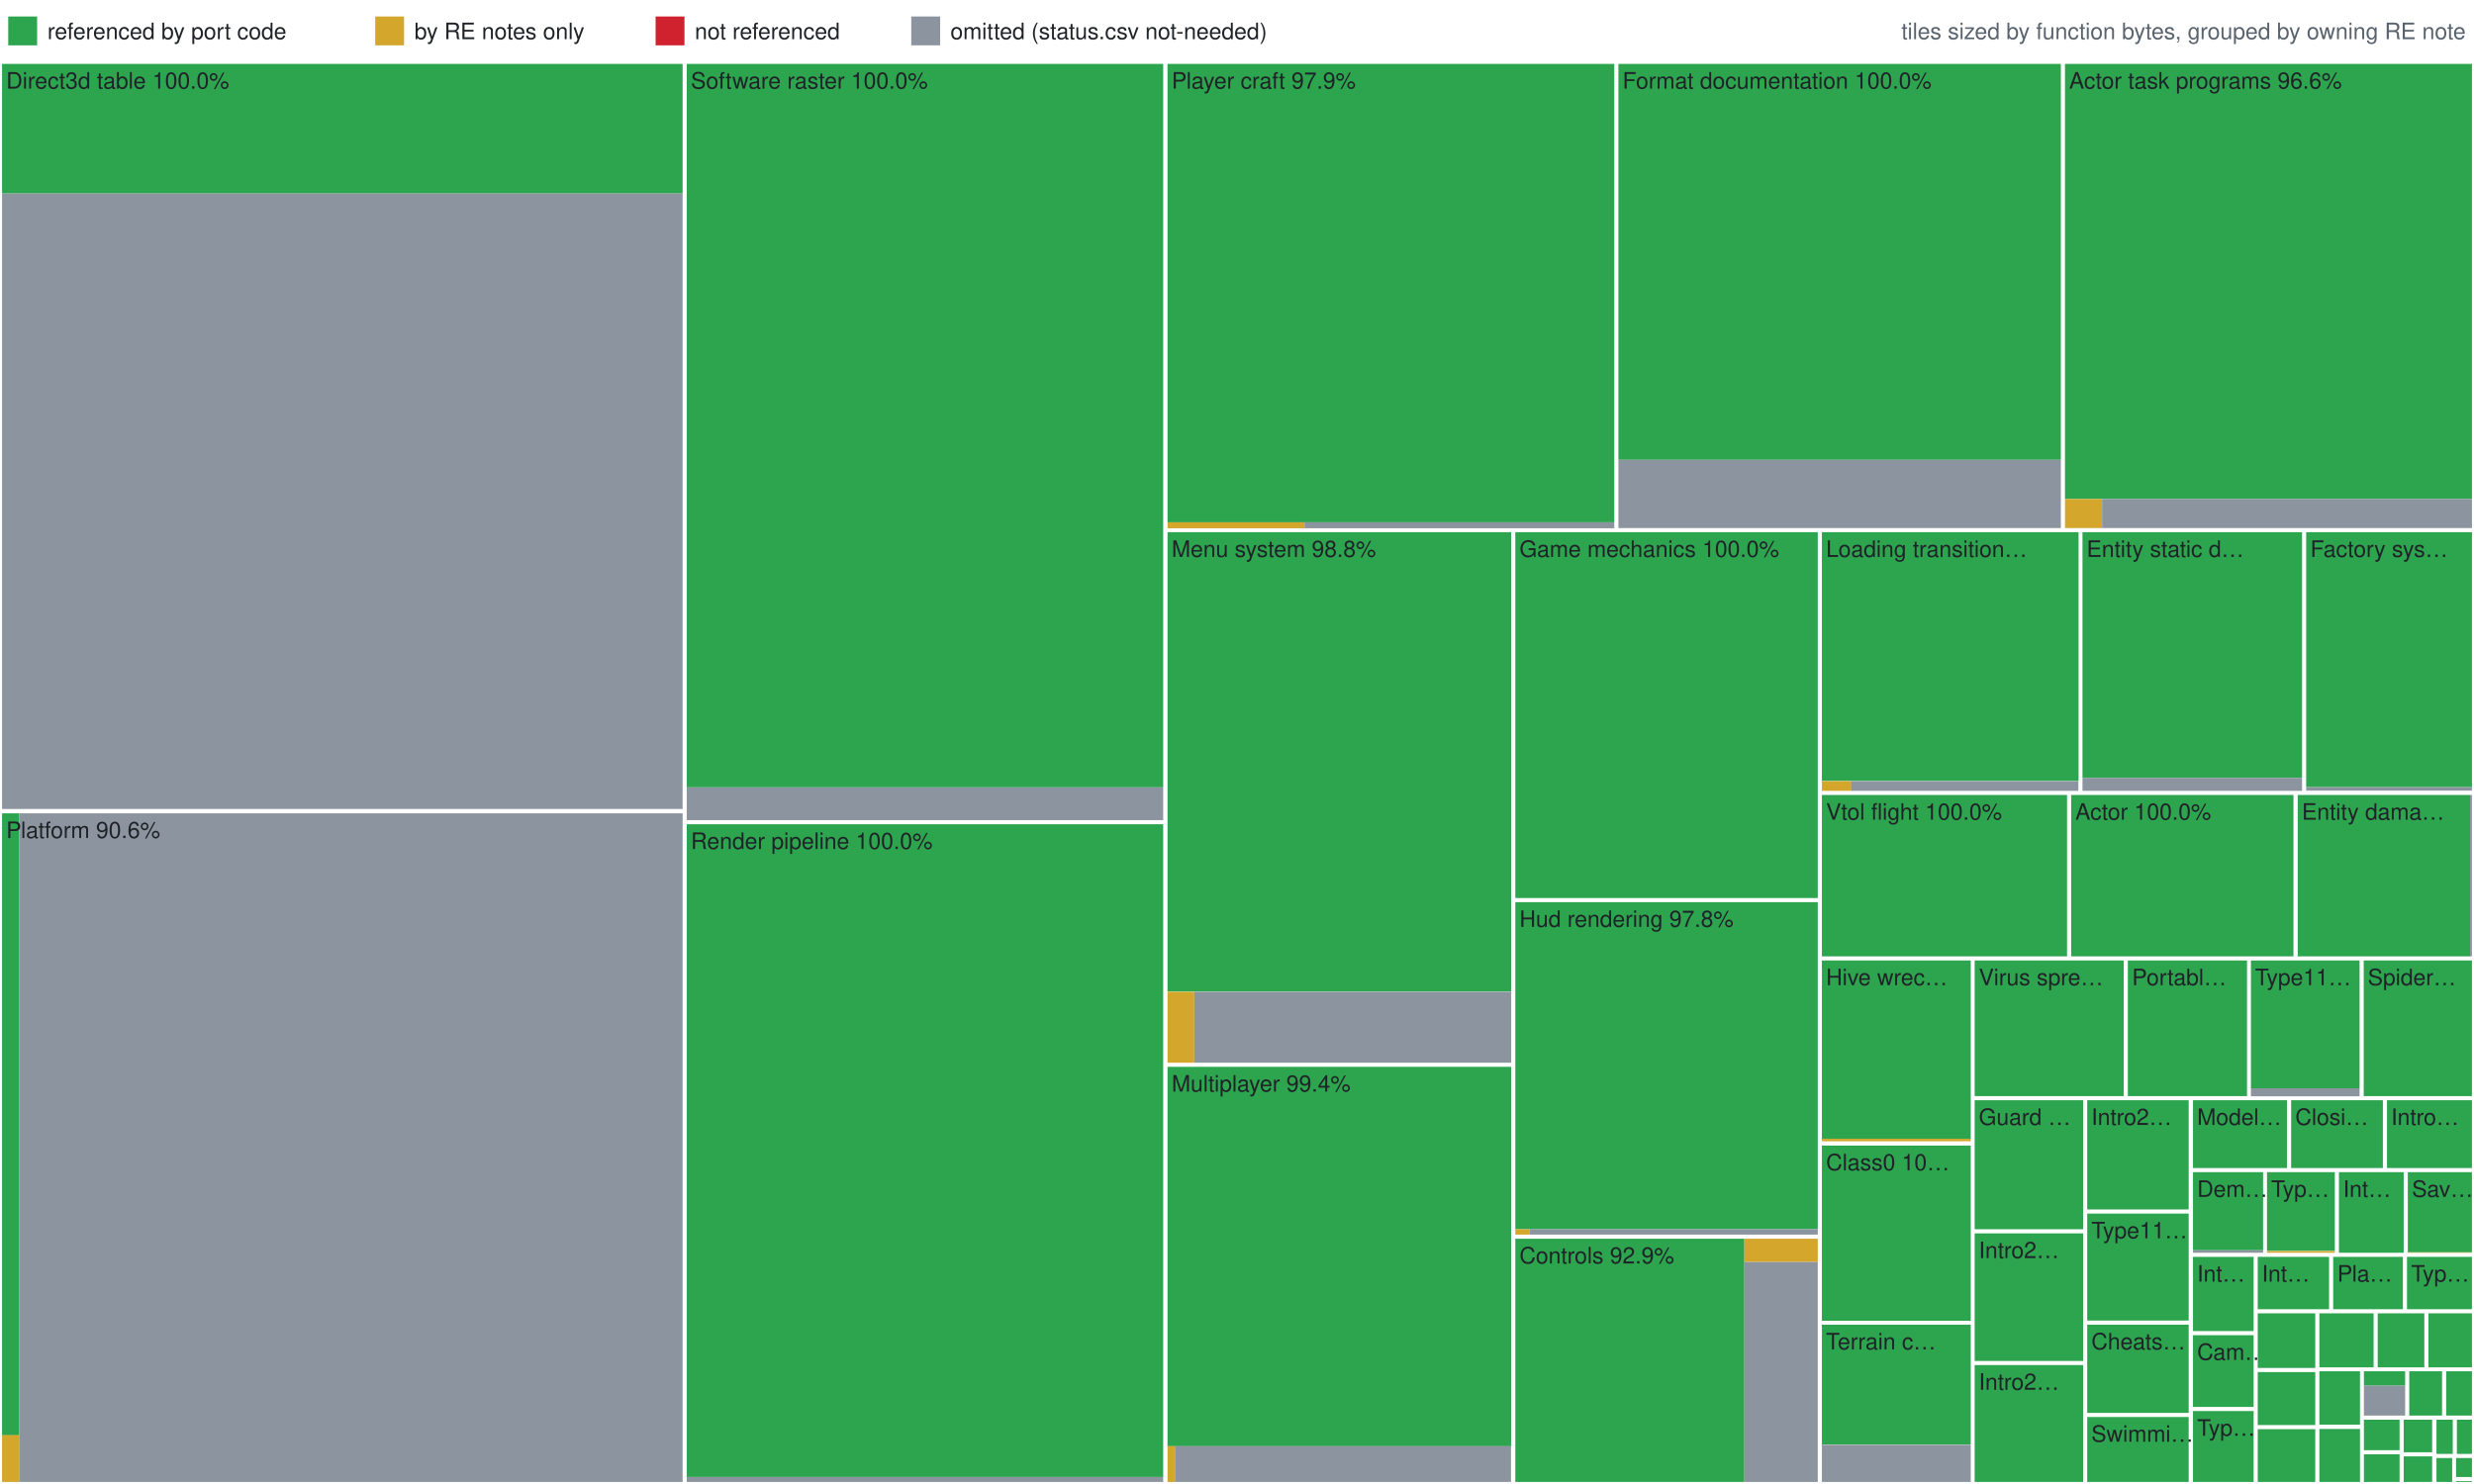
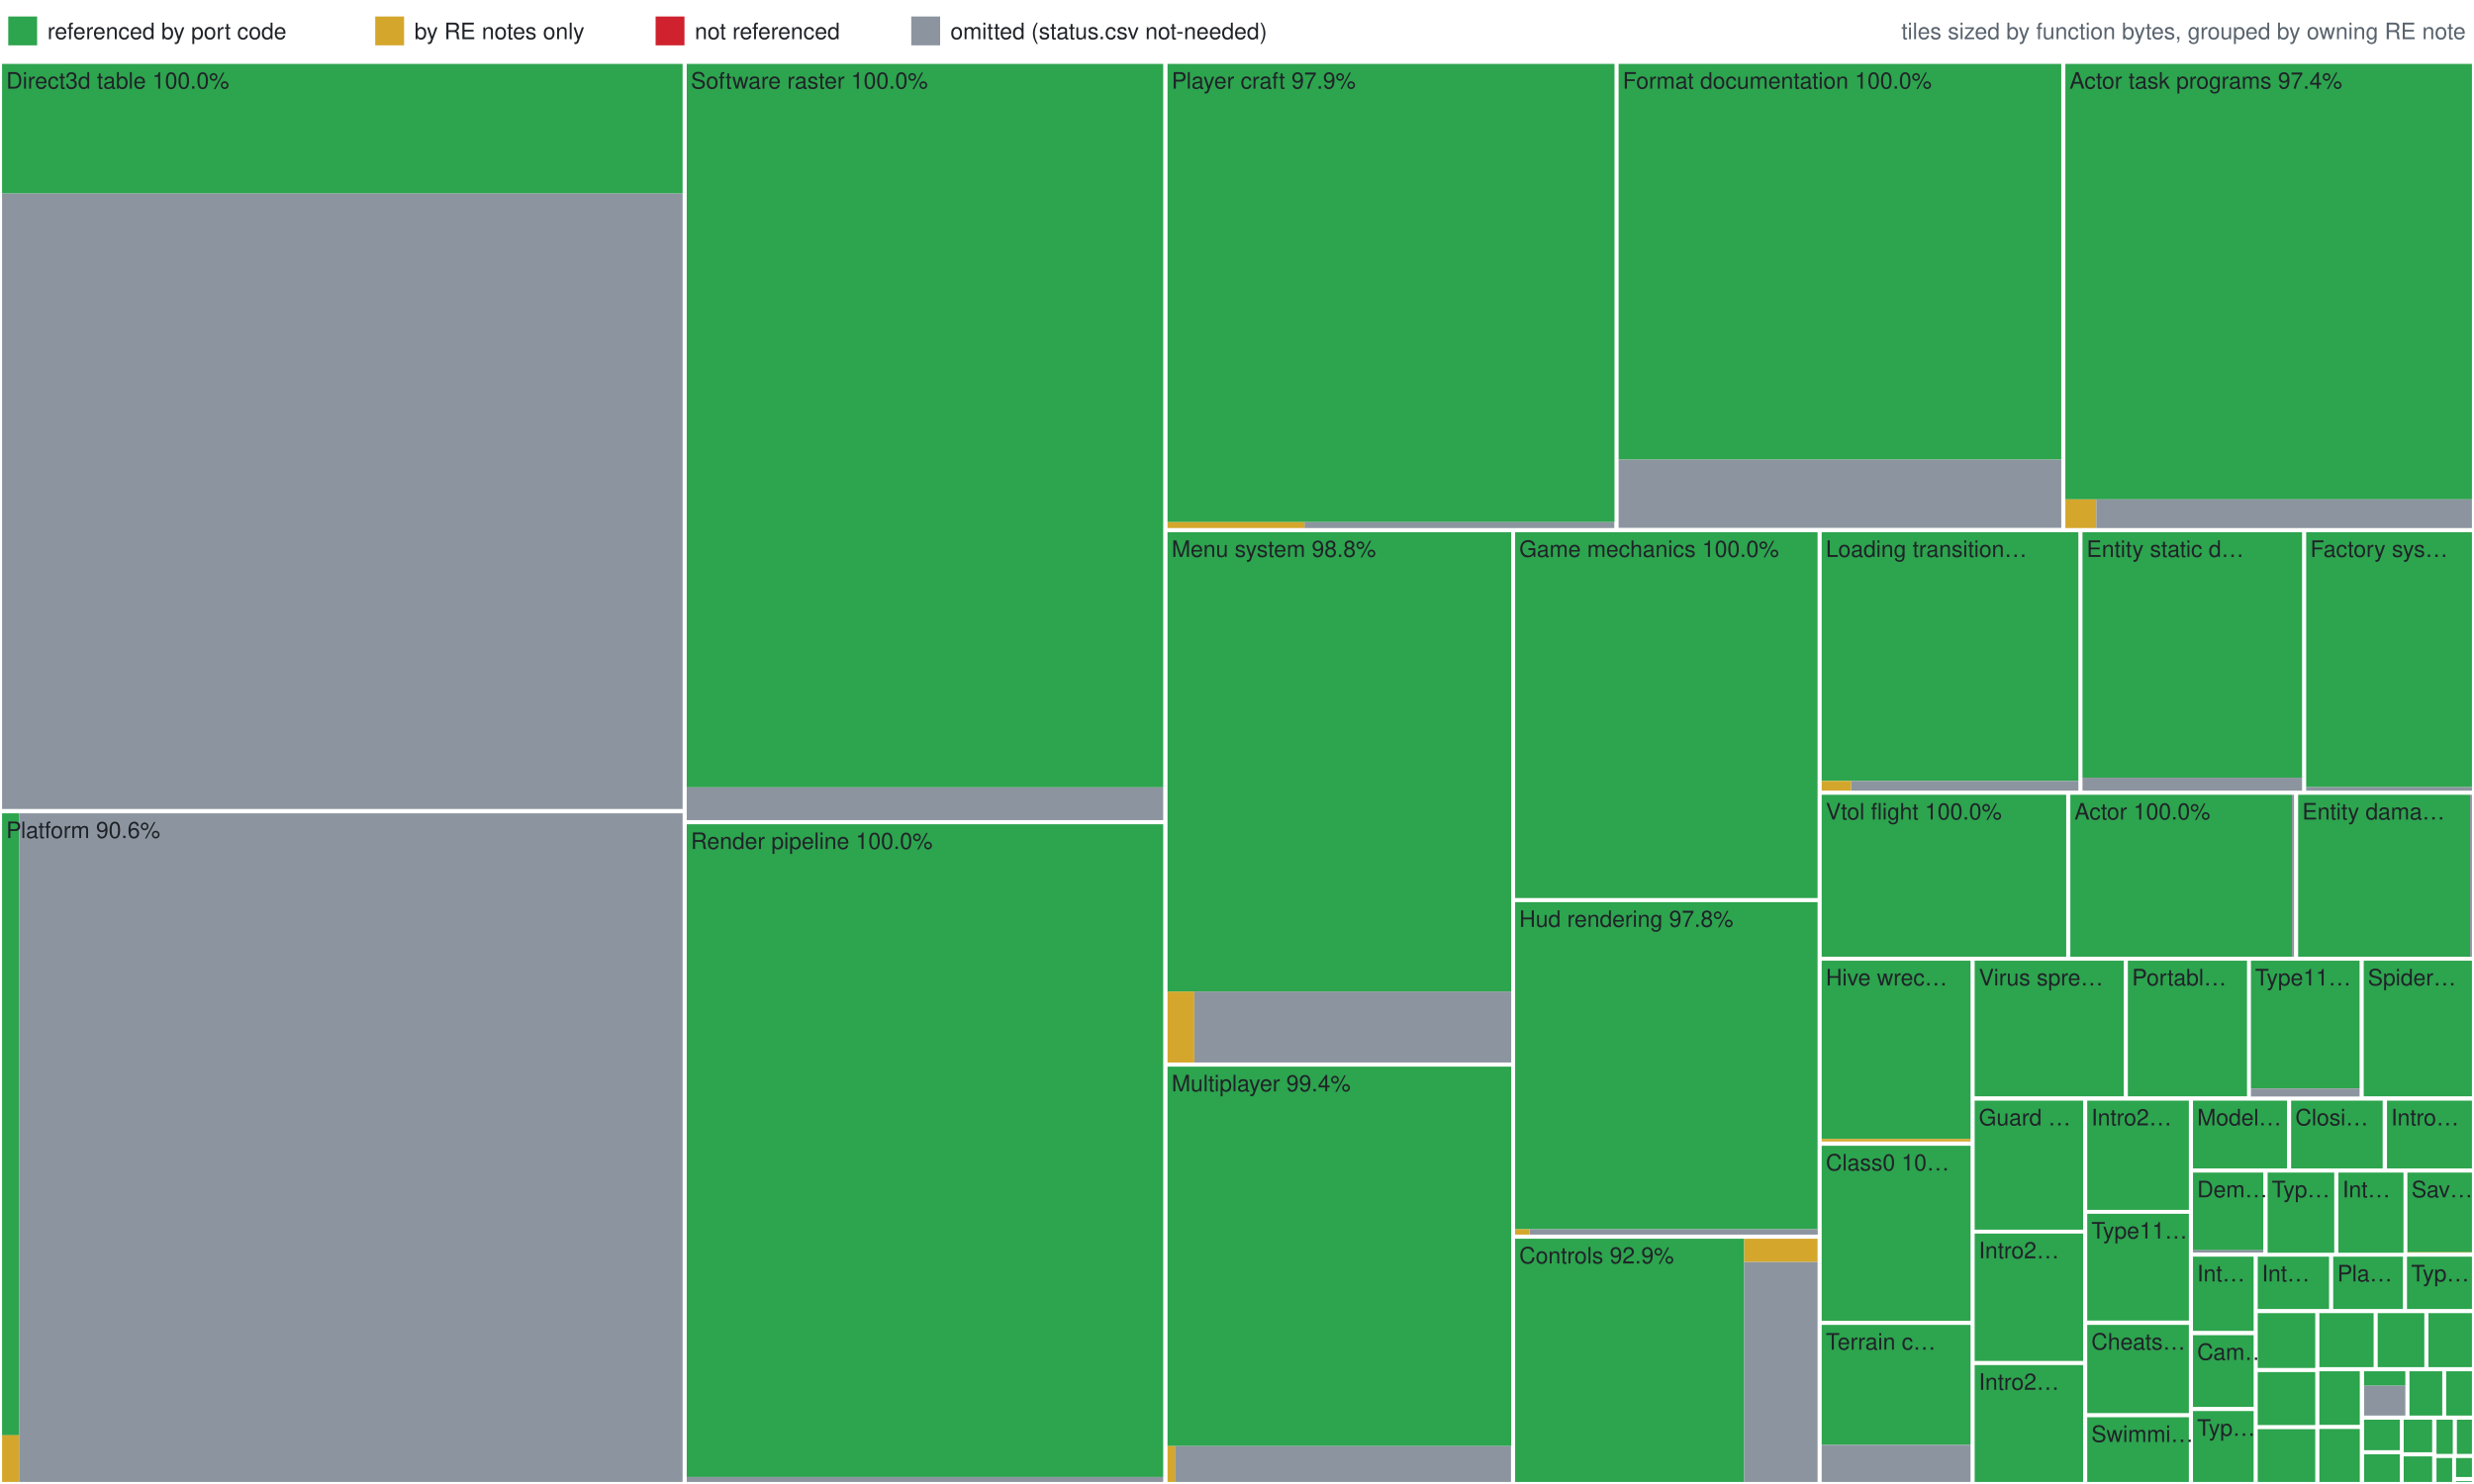
<svg xmlns="http://www.w3.org/2000/svg" width="1200" height="720" viewBox="0 0 1200 720" font-family="Segoe UI, Helvetica, Arial, sans-serif" font-size="11">
  <rect width="1200" height="720" fill="#ffffff" />
  <rect x="4" y="8" width="14" height="14" fill="#2da44e" />
  <text x="23" y="19" fill="#1f2328">referenced by port code</text>
  <rect x="182" y="8" width="14" height="14" fill="#d4a72c" />
  <text x="201" y="19" fill="#1f2328">by RE notes only</text>
  <rect x="318" y="8" width="14" height="14" fill="#cf222e" />
  <text x="337" y="19" fill="#1f2328">not referenced</text>
  <rect x="442" y="8" width="14" height="14" fill="#8c959f" />
  <text x="461" y="19" fill="#1f2328">omitted (status.csv not-needed)</text>
  <text x="1196" y="19" fill="#59636e" text-anchor="end">tiles sized by function bytes, grouped by owning RE note</text>
  <g>
    <rect x="1" y="31" width="330.1" height="62.9" fill="#2da44e" />
    <rect x="1" y="93.9" width="330.1" height="298.6" fill="#8c959f" />
    <text x="3" y="43" fill="#1f2328">Direct3d table 100.0%</text>
  </g>
  <g>
    <rect x="1" y="394.6" width="8.3" height="301.8" fill="#2da44e" />
    <rect x="1" y="696.3" width="8.3" height="22.7" fill="#d4a72c" />
    <rect x="9.3" y="394.6" width="321.8" height="324.4" fill="#8c959f" />
    <text x="3" y="406.6" fill="#1f2328">Platform 90.6%</text>
  </g>
  <g>
    <rect x="333.1" y="31" width="231.1" height="351" fill="#2da44e" />
    <rect x="333.1" y="382" width="231.1" height="15.9" fill="#8c959f" />
    <text x="335.1" y="43" fill="#1f2328">Software raster 100.0%</text>
  </g>
  <g>
    <rect x="333.1" y="399.9" width="231.1" height="316.7" fill="#2da44e" />
    <rect x="333.1" y="716.6" width="231.1" height="2.4" fill="#8c959f" />
    <text x="335.1" y="411.9" fill="#1f2328">Render pipeline 100.0%</text>
  </g>
  <g>
-     <rect x="566.3" y="31" width="216.7" height="222.4" fill="#2da44e" />
-     <rect x="566.3" y="253.4" width="66.6" height="2.9" fill="#d4a72c" />
-     <rect x="632.8" y="253.4" width="150.2" height="2.9" fill="#8c959f" />
+     <rect x="566.3" y="31" width="216.8" height="222.3" fill="#2da44e" />
+     <rect x="566.3" y="253.3" width="66.6" height="2.9" fill="#d4a72c" />
+     <rect x="632.8" y="253.3" width="150.2" height="2.9" fill="#8c959f" />
    <text x="568.3" y="43" fill="#1f2328">Player craft 97.9%</text>
  </g>
  <g>
-     <rect x="785" y="31" width="214.6" height="192.1" fill="#2da44e" />
-     <rect x="785" y="223.1" width="214.6" height="33.1" fill="#8c959f" />
-     <text x="787" y="43" fill="#1f2328">Format documentation 100.0%</text>
-   </g>
-   <g>
-     <rect x="1001.6" y="31" width="197.4" height="211.1" fill="#2da44e" />
-     <rect x="1001.6" y="242.1" width="18" height="14.1" fill="#d4a72c" />
-     <rect x="1019.6" y="242.1" width="179.4" height="14.1" fill="#8c959f" />
-     <text x="1003.6" y="43" fill="#1f2328">Actor task programs 96.6%</text>
-   </g>
-   <g>
-     <rect x="566.3" y="258.2" width="166.7" height="222.9" fill="#2da44e" />
-     <rect x="566.3" y="481.2" width="13" height="34.4" fill="#d4a72c" />
-     <rect x="579.3" y="481.2" width="153.7" height="34.4" fill="#8c959f" />
+     <rect x="785.1" y="31" width="214.7" height="192" fill="#2da44e" />
+     <rect x="785.1" y="223" width="214.7" height="33.1" fill="#8c959f" />
+     <text x="787.1" y="43" fill="#1f2328">Format documentation 100.0%</text>
+   </g>
+   <g>
+     <rect x="1001.8" y="31" width="197.2" height="211.3" fill="#2da44e" />
+     <rect x="1001.8" y="242.3" width="15" height="13.9" fill="#d4a72c" />
+     <rect x="1016.8" y="242.3" width="182.2" height="13.9" fill="#8c959f" />
+     <text x="1003.8" y="43" fill="#1f2328">Actor task programs 97.4%</text>
+   </g>
+   <g>
+     <rect x="566.3" y="258.2" width="166.7" height="223" fill="#2da44e" />
+     <rect x="566.3" y="481.1" width="13" height="34.4" fill="#d4a72c" />
+     <rect x="579.3" y="481.1" width="153.7" height="34.4" fill="#8c959f" />
    <text x="568.3" y="270.2" fill="#1f2328">Menu system 98.8%</text>
  </g>
  <g>
-     <rect x="566.3" y="517.6" width="166.7" height="184.1" fill="#2da44e" />
+     <rect x="566.3" y="517.5" width="166.7" height="184.1" fill="#2da44e" />
    <rect x="566.3" y="701.6" width="3.8" height="17.4" fill="#d4a72c" />
    <rect x="570" y="701.6" width="162.9" height="17.4" fill="#8c959f" />
-     <text x="568.3" y="529.6" fill="#1f2328">Multiplayer 99.4%</text>
-   </g>
-   <g>
-     <rect x="735" y="258.2" width="146.7" height="177.5" fill="#2da44e" />
-     <text x="737" y="270.2" fill="#1f2328">Game mechanics 100.0%</text>
-   </g>
-   <g>
-     <rect x="735" y="437.7" width="146.7" height="158.7" fill="#2da44e" />
-     <rect x="735" y="596.4" width="6.8" height="2.6" fill="#d4a72c" />
+     <text x="568.3" y="529.5" fill="#1f2328">Multiplayer 99.4%</text>
+   </g>
+   <g>
+     <rect x="734.9" y="258.2" width="146.7" height="177.5" fill="#2da44e" />
+     <text x="736.9" y="270.2" fill="#1f2328">Game mechanics 100.0%</text>
+   </g>
+   <g>
+     <rect x="734.9" y="437.7" width="146.7" height="158.7" fill="#2da44e" />
+     <rect x="734.9" y="596.4" width="6.8" height="2.6" fill="#d4a72c" />
    <rect x="741.8" y="596.4" width="139.9" height="2.6" fill="#8c959f" />
-     <text x="737" y="449.7" fill="#1f2328">Hud rendering 97.8%</text>
-   </g>
-   <g>
-     <rect x="735" y="601" width="111.1" height="118" fill="#2da44e" />
-     <rect x="846.1" y="601" width="35.6" height="11.3" fill="#d4a72c" />
-     <rect x="846.1" y="612.3" width="35.6" height="106.7" fill="#8c959f" />
-     <text x="737" y="613" fill="#1f2328">Controls 92.9%</text>
-   </g>
-   <g>
-     <rect x="883.7" y="258.2" width="124.5" height="120.7" fill="#2da44e" />
-     <rect x="883.7" y="379" width="14.3" height="4.7" fill="#d4a72c" />
-     <rect x="897.9" y="379" width="110.2" height="4.7" fill="#8c959f" />
-     <text x="885.7" y="270.2" fill="#1f2328">Loading transition…</text>
+     <text x="736.9" y="449.7" fill="#1f2328">Hud rendering 97.8%</text>
+   </g>
+   <g>
+     <rect x="734.9" y="601" width="111.1" height="118" fill="#2da44e" />
+     <rect x="846" y="601" width="35.6" height="11.3" fill="#d4a72c" />
+     <rect x="846" y="612.3" width="35.6" height="106.7" fill="#8c959f" />
+     <text x="736.9" y="613" fill="#1f2328">Controls 92.9%</text>
+   </g>
+   <g>
+     <rect x="883.6" y="258.2" width="124.5" height="120.7" fill="#2da44e" />
+     <rect x="883.6" y="378.9" width="14.3" height="4.7" fill="#d4a72c" />
+     <rect x="897.9" y="378.9" width="110.2" height="4.7" fill="#8c959f" />
+     <text x="885.6" y="270.2" fill="#1f2328">Loading transition…</text>
  </g>
  <g>
    <rect x="1010.1" y="258.2" width="106.5" height="119.2" fill="#2da44e" />
-     <rect x="1010.1" y="377.4" width="106.5" height="6.3" fill="#8c959f" />
+     <rect x="1010.1" y="377.3" width="106.5" height="6.3" fill="#8c959f" />
    <text x="1012.1" y="270.2" fill="#1f2328">Entity static d…</text>
  </g>
  <g>
    <rect x="1118.6" y="258.2" width="80.4" height="123.7" fill="#2da44e" />
    <rect x="1118.6" y="381.9" width="80.4" height="1.7" fill="#8c959f" />
    <text x="1120.6" y="270.2" fill="#1f2328">Factory sys…</text>
  </g>
  <g>
-     <rect x="883.7" y="385.7" width="118.9" height="78.3" fill="#2da44e" />
-     <text x="885.7" y="397.7" fill="#1f2328">Vtol flight 100.0%</text>
-   </g>
-   <g>
-     <rect x="1004.6" y="385.7" width="107.8" height="78.3" fill="#2da44e" />
-     <rect x="1112.4" y="385.7" width="0.1" height="78.3" fill="#8c959f" />
-     <text x="1006.6" y="397.7" fill="#1f2328">Actor 100.0%</text>
-   </g>
-   <g>
-     <rect x="1114.5" y="385.7" width="83.7" height="78.3" fill="#2da44e" />
-     <rect x="1198.1" y="385.7" width="0.9" height="78.3" fill="#8c959f" />
-     <text x="1116.5" y="397.7" fill="#1f2328">Entity dama…</text>
-   </g>
-   <g>
-     <rect x="883.7" y="466" width="72.2" height="86.5" fill="#2da44e" />
-     <rect x="883.7" y="552.5" width="72.2" height="1.2" fill="#d4a72c" />
-     <text x="885.7" y="478" fill="#1f2328">Hive wrec…</text>
-   </g>
-   <g>
-     <rect x="883.7" y="555.8" width="72.2" height="85" fill="#2da44e" />
-     <text x="885.7" y="567.8" fill="#1f2328">Class0 10…</text>
-   </g>
-   <g>
-     <rect x="883.7" y="642.7" width="72.2" height="58.2" fill="#2da44e" />
-     <rect x="883.7" y="701" width="72.2" height="18" fill="#8c959f" />
-     <text x="885.7" y="654.7" fill="#1f2328">Terrain c…</text>
-   </g>
-   <g>
-     <rect x="957.8" y="466" width="72.3" height="65.8" fill="#2da44e" />
-     <text x="959.8" y="478" fill="#1f2328">Virus spre…</text>
-   </g>
-   <g>
-     <rect x="1032.1" y="466" width="57.8" height="65.8" fill="#2da44e" />
-     <text x="1034.1" y="478" fill="#1f2328">Portabl…</text>
-   </g>
-   <g>
-     <rect x="1091.8" y="466" width="52.7" height="62" fill="#2da44e" />
-     <rect x="1091.8" y="528" width="52.7" height="3.9" fill="#8c959f" />
-     <text x="1093.8" y="478" fill="#1f2328">Type11…</text>
-   </g>
-   <g>
-     <rect x="1146.5" y="466" width="52.5" height="65.8" fill="#2da44e" />
-     <text x="1148.5" y="478" fill="#1f2328">Spider…</text>
-   </g>
-   <g>
-     <rect x="957.8" y="533.8" width="52.6" height="62.6" fill="#2da44e" />
-     <text x="959.8" y="545.8" fill="#1f2328">Guard …</text>
-   </g>
-   <g>
-     <rect x="957.8" y="598.4" width="52.6" height="61.9" fill="#2da44e" />
-     <text x="959.8" y="610.4" fill="#1f2328">Intro2…</text>
+     <rect x="883.6" y="385.6" width="118.6" height="78.6" fill="#2da44e" />
+     <text x="885.6" y="397.6" fill="#1f2328">Vtol flight 100.0%</text>
+   </g>
+   <g>
+     <rect x="1004.2" y="385.6" width="107.5" height="78.6" fill="#2da44e" />
+     <rect x="1111.7" y="385.6" width="1" height="78.6" fill="#8c959f" />
+     <text x="1006.2" y="397.6" fill="#1f2328">Actor 100.0%</text>
+   </g>
+   <g>
+     <rect x="1114.7" y="385.6" width="83.4" height="78.6" fill="#2da44e" />
+     <rect x="1198.1" y="385.6" width="0.9" height="78.6" fill="#8c959f" />
+     <text x="1116.7" y="397.6" fill="#1f2328">Entity dama…</text>
+   </g>
+   <g>
+     <rect x="883.6" y="466.1" width="72.2" height="86.5" fill="#2da44e" />
+     <rect x="883.6" y="552.6" width="72.2" height="1.2" fill="#d4a72c" />
+     <text x="885.6" y="478.1" fill="#1f2328">Hive wrec…</text>
+   </g>
+   <g>
+     <rect x="883.6" y="555.9" width="72.2" height="84.9" fill="#2da44e" />
+     <text x="885.6" y="567.9" fill="#1f2328">Class0 10…</text>
+   </g>
+   <g>
+     <rect x="883.6" y="642.8" width="72.2" height="58.2" fill="#2da44e" />
+     <rect x="883.6" y="701" width="72.2" height="18" fill="#8c959f" />
+     <text x="885.6" y="654.8" fill="#1f2328">Terrain c…</text>
+   </g>
+   <g>
+     <rect x="957.8" y="466.1" width="72.3" height="65.8" fill="#2da44e" />
+     <text x="959.8" y="478.1" fill="#1f2328">Virus spre…</text>
+   </g>
+   <g>
+     <rect x="1032.1" y="466.1" width="57.8" height="65.8" fill="#2da44e" />
+     <text x="1034.1" y="478.1" fill="#1f2328">Portabl…</text>
+   </g>
+   <g>
+     <rect x="1091.8" y="466.1" width="52.7" height="62" fill="#2da44e" />
+     <rect x="1091.8" y="528.1" width="52.7" height="3.9" fill="#8c959f" />
+     <text x="1093.8" y="478.1" fill="#1f2328">Type11…</text>
+   </g>
+   <g>
+     <rect x="1146.5" y="466.1" width="52.5" height="65.8" fill="#2da44e" />
+     <text x="1148.5" y="478.1" fill="#1f2328">Spider…</text>
+   </g>
+   <g>
+     <rect x="957.8" y="534" width="52.6" height="62.6" fill="#2da44e" />
+     <text x="959.8" y="546" fill="#1f2328">Guard …</text>
+   </g>
+   <g>
+     <rect x="957.8" y="598.5" width="52.6" height="61.8" fill="#2da44e" />
+     <text x="959.8" y="610.5" fill="#1f2328">Intro2…</text>
  </g>
  <g>
    <rect x="957.8" y="662.3" width="52.6" height="56.7" fill="#2da44e" />
    <text x="959.8" y="674.3" fill="#1f2328">Intro2…</text>
  </g>
  <g>
-     <rect x="1012.4" y="533.8" width="49.2" height="53" fill="#2da44e" />
-     <text x="1014.4" y="545.8" fill="#1f2328">Intro2…</text>
-   </g>
-   <g>
-     <rect x="1012.4" y="588.8" width="49.2" height="51.9" fill="#2da44e" />
-     <text x="1014.4" y="600.8" fill="#1f2328">Type11…</text>
-   </g>
-   <g>
-     <rect x="1012.4" y="642.7" width="49.2" height="42.8" fill="#2da44e" />
-     <text x="1014.4" y="654.7" fill="#1f2328">Cheats…</text>
-   </g>
-   <g>
-     <rect x="1012.4" y="687.5" width="49.2" height="31.5" fill="#2da44e" />
-     <text x="1014.4" y="699.5" fill="#1f2328">Swimmi…</text>
-   </g>
-   <g>
-     <rect x="1063.7" y="533.8" width="45.6" height="32.9" fill="#2da44e" />
-     <text x="1065.7" y="545.8" fill="#1f2328">Model…</text>
-   </g>
-   <g>
-     <rect x="1111.3" y="533.8" width="44.5" height="32.9" fill="#2da44e" />
-     <text x="1113.3" y="545.8" fill="#1f2328">Closi…</text>
-   </g>
-   <g>
-     <rect x="1157.8" y="533.8" width="41.2" height="32.9" fill="#2da44e" />
-     <text x="1159.8" y="545.8" fill="#1f2328">Intro…</text>
-   </g>
-   <g>
-     <rect x="1063.7" y="568.7" width="34" height="37.9" fill="#2da44e" />
-     <rect x="1063.7" y="606.6" width="34" height="1.2" fill="#8c959f" />
-     <text x="1065.7" y="580.7" fill="#1f2328">Dem…</text>
-   </g>
-   <g>
-     <rect x="1099.6" y="568.7" width="32.9" height="38.2" fill="#2da44e" />
-     <rect x="1099.6" y="607" width="32.9" height="0.8" fill="#d4a72c" />
-     <text x="1101.6" y="580.7" fill="#1f2328">Typ…</text>
-   </g>
-   <g>
-     <rect x="1134.5" y="568.7" width="31.4" height="39.1" fill="#2da44e" />
-     <text x="1136.5" y="580.7" fill="#1f2328">Int…</text>
-   </g>
-   <g>
-     <rect x="1167.9" y="568.7" width="31.1" height="38.9" fill="#2da44e" />
-     <rect x="1167.9" y="607.6" width="31.1" height="0.2" fill="#d4a72c" />
-     <text x="1169.9" y="580.7" fill="#1f2328">Sav…</text>
-   </g>
-   <g>
-     <rect x="1063.7" y="609.8" width="29.4" height="36" fill="#2da44e" />
-     <text x="1065.7" y="621.8" fill="#1f2328">Int…</text>
+     <rect x="1012.4" y="534" width="49.3" height="53" fill="#2da44e" />
+     <text x="1014.4" y="546" fill="#1f2328">Intro2…</text>
+   </g>
+   <g>
+     <rect x="1012.4" y="588.9" width="49.3" height="51.8" fill="#2da44e" />
+     <text x="1014.4" y="600.9" fill="#1f2328">Type11…</text>
+   </g>
+   <g>
+     <rect x="1012.4" y="642.8" width="49.3" height="42.8" fill="#2da44e" />
+     <text x="1014.4" y="654.8" fill="#1f2328">Cheats…</text>
+   </g>
+   <g>
+     <rect x="1012.4" y="687.6" width="49.3" height="31.4" fill="#2da44e" />
+     <text x="1014.4" y="699.6" fill="#1f2328">Swimmi…</text>
+   </g>
+   <g>
+     <rect x="1063.7" y="534" width="45.6" height="32.9" fill="#2da44e" />
+     <text x="1065.7" y="546" fill="#1f2328">Model…</text>
+   </g>
+   <g>
+     <rect x="1111.3" y="534" width="44.4" height="32.9" fill="#2da44e" />
+     <text x="1113.3" y="546" fill="#1f2328">Closi…</text>
+   </g>
+   <g>
+     <rect x="1157.8" y="534" width="41.2" height="32.9" fill="#2da44e" />
+     <text x="1159.8" y="546" fill="#1f2328">Intro…</text>
+   </g>
+   <g>
+     <rect x="1063.7" y="568.9" width="34.1" height="37.7" fill="#2da44e" />
+     <rect x="1063.7" y="606.5" width="34.1" height="1.2" fill="#8c959f" />
+     <text x="1065.7" y="580.9" fill="#1f2328">Dem…</text>
+   </g>
+   <g>
+     <rect x="1099.9" y="568.9" width="32.3" height="38.9" fill="#2da44e" />
+     <text x="1101.9" y="580.9" fill="#1f2328">Typ…</text>
+   </g>
+   <g>
+     <rect x="1134.2" y="568.9" width="31.6" height="38.9" fill="#2da44e" />
+     <text x="1136.2" y="580.9" fill="#1f2328">Int…</text>
+   </g>
+   <g>
+     <rect x="1167.7" y="568.9" width="31.3" height="38.7" fill="#2da44e" />
+     <rect x="1167.7" y="607.5" width="31.3" height="0.2" fill="#d4a72c" />
+     <text x="1169.7" y="580.9" fill="#1f2328">Sav…</text>
+   </g>
+   <g>
+     <rect x="1063.7" y="609.7" width="29.4" height="36" fill="#2da44e" />
+     <text x="1065.7" y="621.7" fill="#1f2328">Int…</text>
  </g>
  <g>
    <rect x="1063.7" y="647.8" width="29.4" height="34.8" fill="#2da44e" />
    <text x="1065.7" y="659.8" fill="#1f2328">Cam…</text>
  </g>
  <g>
    <rect x="1063.7" y="684.6" width="29.4" height="34.4" fill="#2da44e" />
    <text x="1065.7" y="696.6" fill="#1f2328">Typ…</text>
  </g>
  <g>
-     <rect x="1095.1" y="609.8" width="34.6" height="25.4" fill="#2da44e" />
-     <text x="1097.1" y="621.8" fill="#1f2328">Int…</text>
-   </g>
-   <g>
-     <rect x="1131.7" y="609.8" width="33.8" height="25.4" fill="#2da44e" />
-     <text x="1133.7" y="621.8" fill="#1f2328">Pla…</text>
-   </g>
-   <g>
-     <rect x="1167.5" y="609.8" width="31.5" height="25.4" fill="#2da44e" />
-     <text x="1169.5" y="621.8" fill="#1f2328">Typ…</text>
-   </g>
-   <g>
-     <rect x="1095.1" y="637.2" width="27.9" height="26.5" fill="#2da44e" />
+     <rect x="1095.1" y="609.7" width="34.6" height="25.4" fill="#2da44e" />
+     <text x="1097.1" y="621.7" fill="#1f2328">Int…</text>
+   </g>
+   <g>
+     <rect x="1131.7" y="609.7" width="33.8" height="25.4" fill="#2da44e" />
+     <text x="1133.7" y="621.7" fill="#1f2328">Pla…</text>
+   </g>
+   <g>
+     <rect x="1167.5" y="609.7" width="31.5" height="25.4" fill="#2da44e" />
+     <text x="1169.5" y="621.7" fill="#1f2328">Typ…</text>
+   </g>
+   <g>
+     <rect x="1095.1" y="637.1" width="27.9" height="26.6" fill="#2da44e" />
  </g>
  <g>
    <rect x="1095.1" y="665.7" width="27.9" height="25.7" fill="#2da44e" />
  </g>
  <g>
    <rect x="1095.1" y="693.4" width="27.9" height="25.6" fill="#2da44e" />
  </g>
  <g>
-     <rect x="1125" y="637.2" width="26.3" height="26.2" fill="#2da44e" />
-   </g>
-   <g>
-     <rect x="1153.3" y="637.2" width="22.6" height="26.2" fill="#2da44e" />
-   </g>
-   <g>
-     <rect x="1177.9" y="637.2" width="21.1" height="26.2" fill="#2da44e" />
-   </g>
-   <g>
-     <rect x="1125" y="665.3" width="19.7" height="25.9" fill="#2da44e" />
-   </g>
-   <g>
-     <rect x="1125" y="693.3" width="19.7" height="25.7" fill="#2da44e" />
-   </g>
-   <g>
-     <rect x="1146.6" y="665.3" width="20" height="7" fill="#2da44e" />
-     <rect x="1146.6" y="672.3" width="20" height="14.5" fill="#8c959f" />
-   </g>
-   <g>
-     <rect x="1168.6" y="665.3" width="15.9" height="21.5" fill="#2da44e" />
+     <rect x="1125" y="637.1" width="26.3" height="26.2" fill="#2da44e" />
+   </g>
+   <g>
+     <rect x="1153.3" y="637.1" width="22.6" height="26.2" fill="#2da44e" />
+   </g>
+   <g>
+     <rect x="1177.9" y="637.1" width="21.1" height="26.2" fill="#2da44e" />
+   </g>
+   <g>
+     <rect x="1125" y="665.3" width="19.6" height="26" fill="#2da44e" />
+   </g>
+   <g>
+     <rect x="1125" y="693.3" width="19.6" height="25.7" fill="#2da44e" />
+   </g>
+   <g>
+     <rect x="1146.7" y="665.3" width="20" height="7" fill="#2da44e" />
+     <rect x="1146.7" y="672.3" width="20" height="14.5" fill="#8c959f" />
+   </g>
+   <g>
+     <rect x="1168.7" y="665.3" width="15.9" height="21.5" fill="#2da44e" />
  </g>
  <g>
    <rect x="1186.5" y="665.3" width="12.5" height="21.5" fill="#2da44e" />
  </g>
  <g>
-     <rect x="1146.6" y="688.8" width="17.3" height="14.8" fill="#2da44e" />
-   </g>
-   <g>
-     <rect x="1146.6" y="705.6" width="17.3" height="13.4" fill="#2da44e" />
+     <rect x="1146.7" y="688.8" width="17.3" height="14.8" fill="#2da44e" />
+   </g>
+   <g>
+     <rect x="1146.7" y="705.6" width="17.3" height="13.4" fill="#2da44e" />
  </g>
  <g>
    <rect x="1165.9" y="688.8" width="13.8" height="15.8" fill="#2da44e" />
  </g>
  <g>
    <rect x="1165.9" y="706.6" width="13.8" height="12.4" fill="#2da44e" />
  </g>
  <g>
    <rect x="1181.8" y="688.8" width="7.9" height="16.6" fill="#2da44e" />
  </g>
  <g>
    <rect x="1191.7" y="688.8" width="7.3" height="16.6" fill="#2da44e" />
  </g>
  <g>
    <rect x="1181.8" y="707.4" width="7.6" height="11.6" fill="#2da44e" />
  </g>
  <g>
    <rect x="1191.3" y="707.4" width="7.7" height="9.2" fill="#2da44e" />
  </g>
  <g>
    <rect x="1191.3" y="718.6" width="7.7" height="0.4" fill="#2da44e" />
  </g>
</svg>
